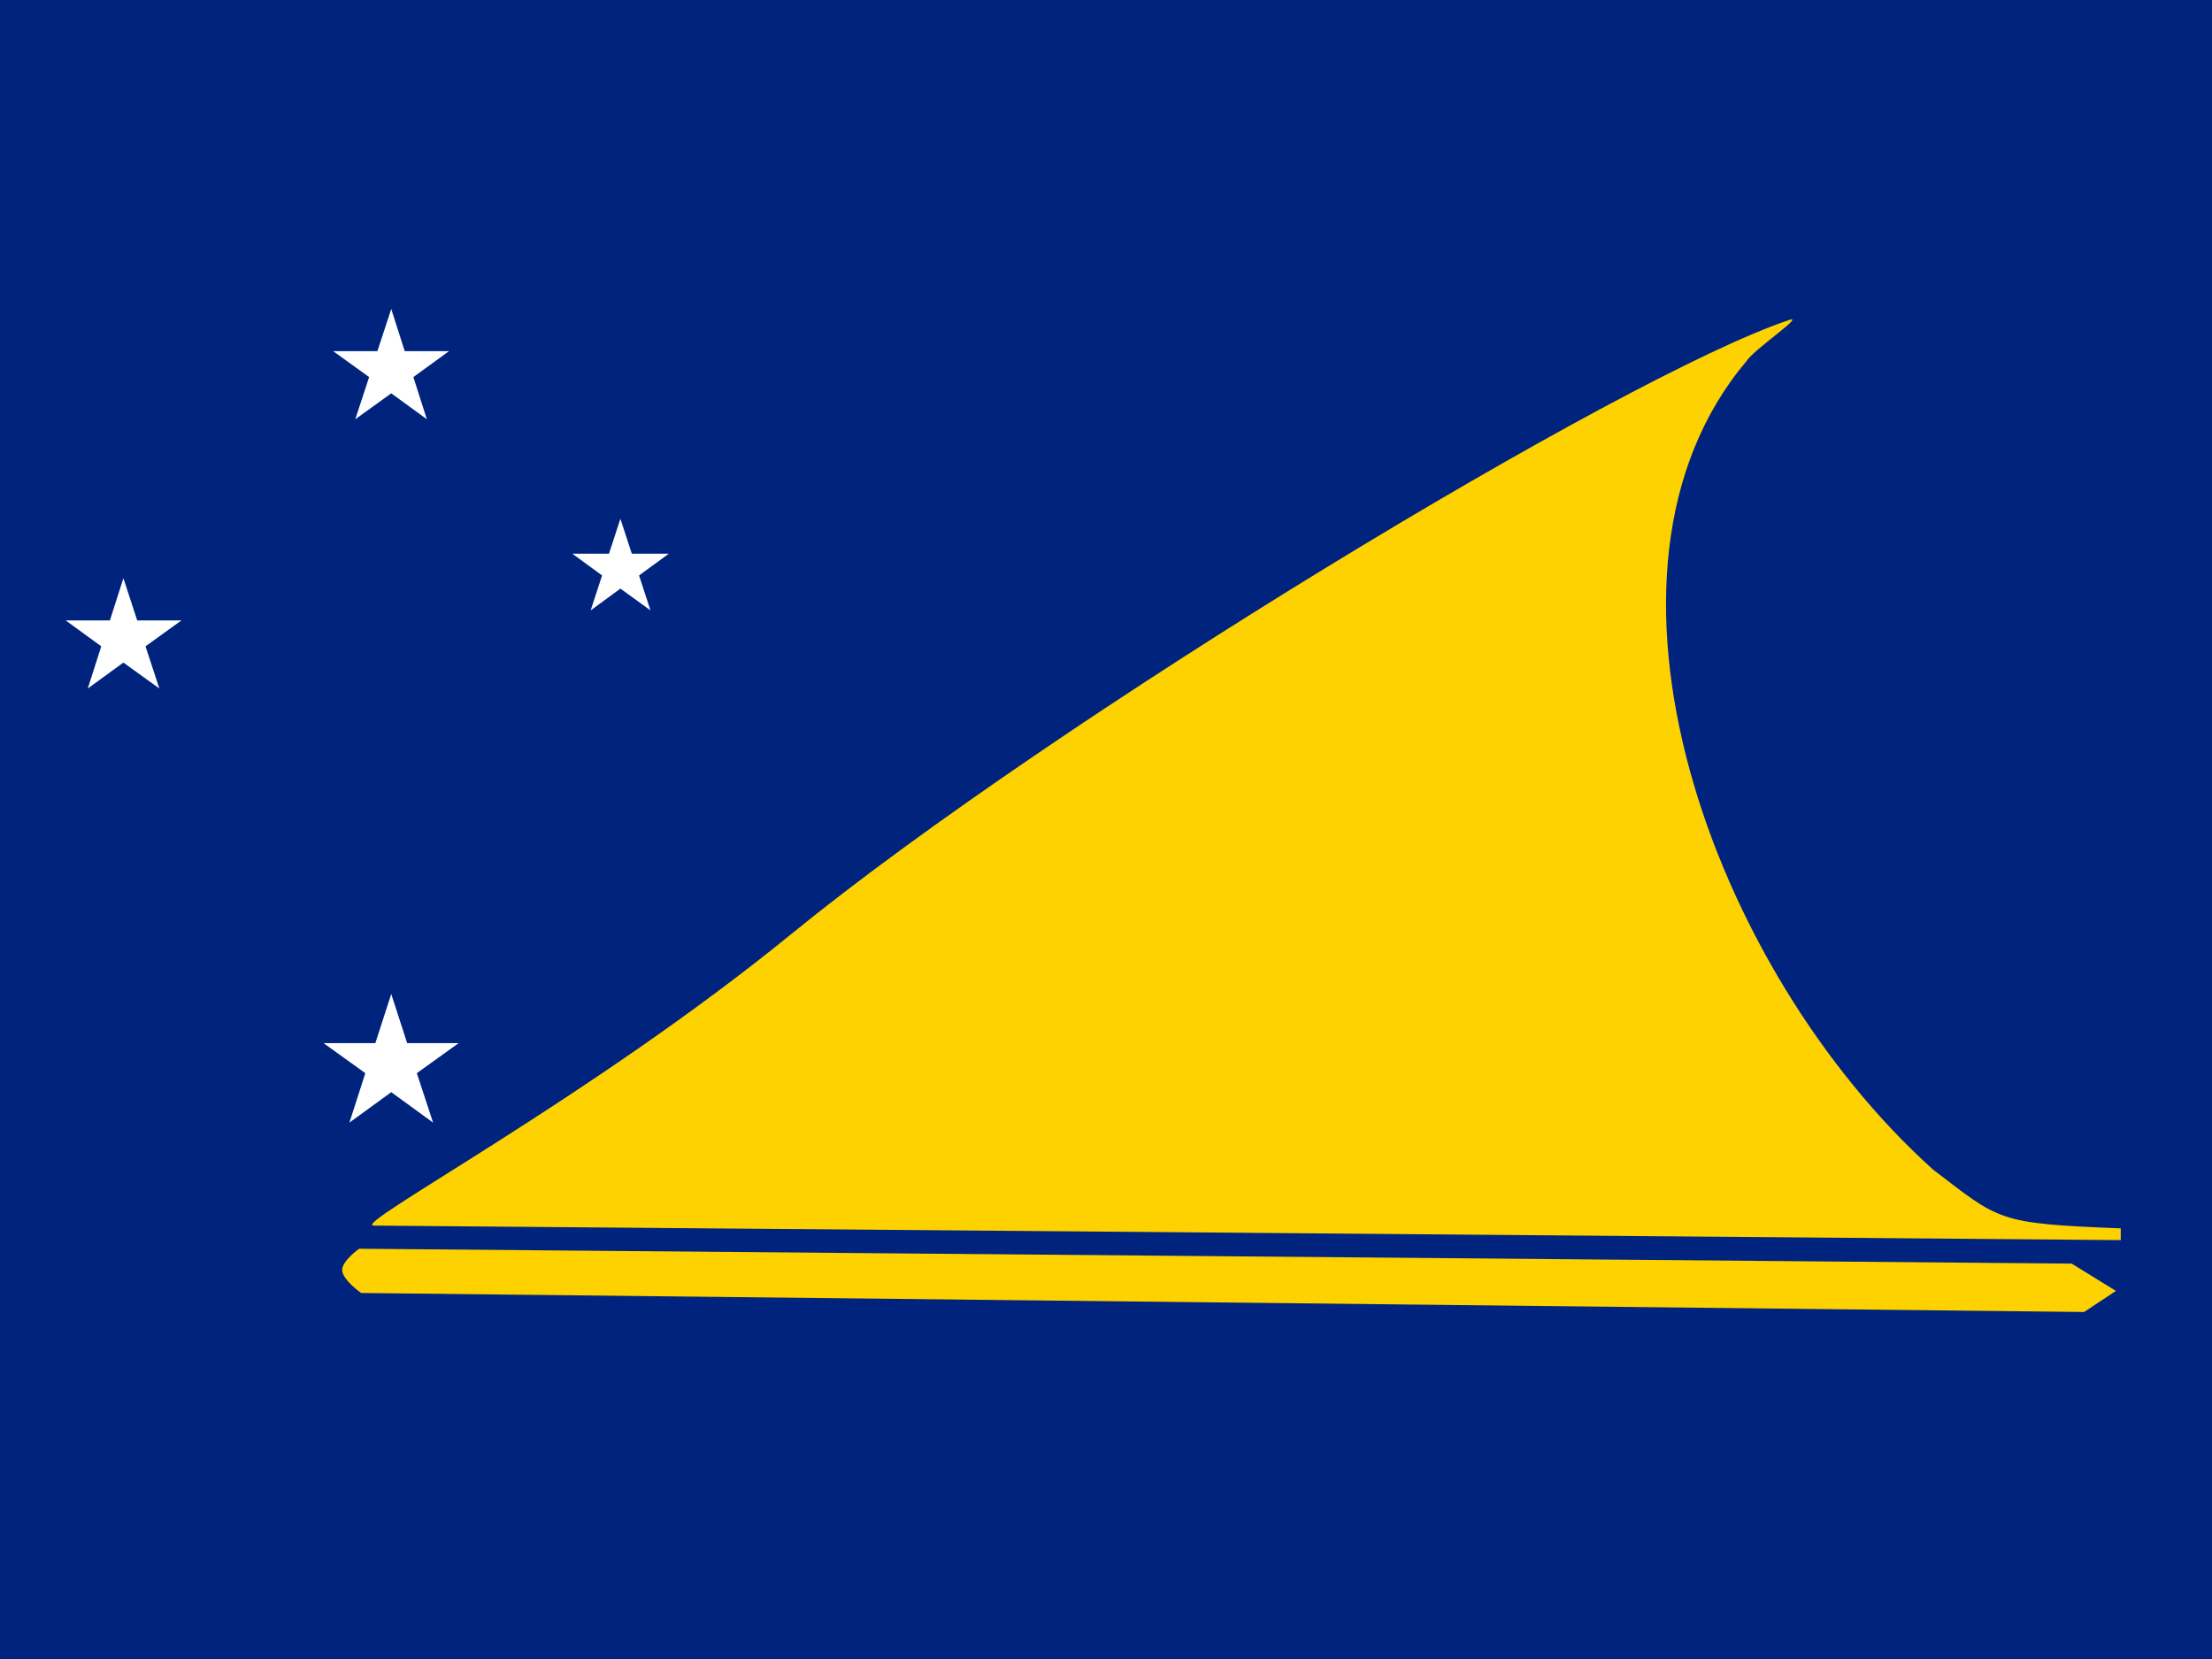
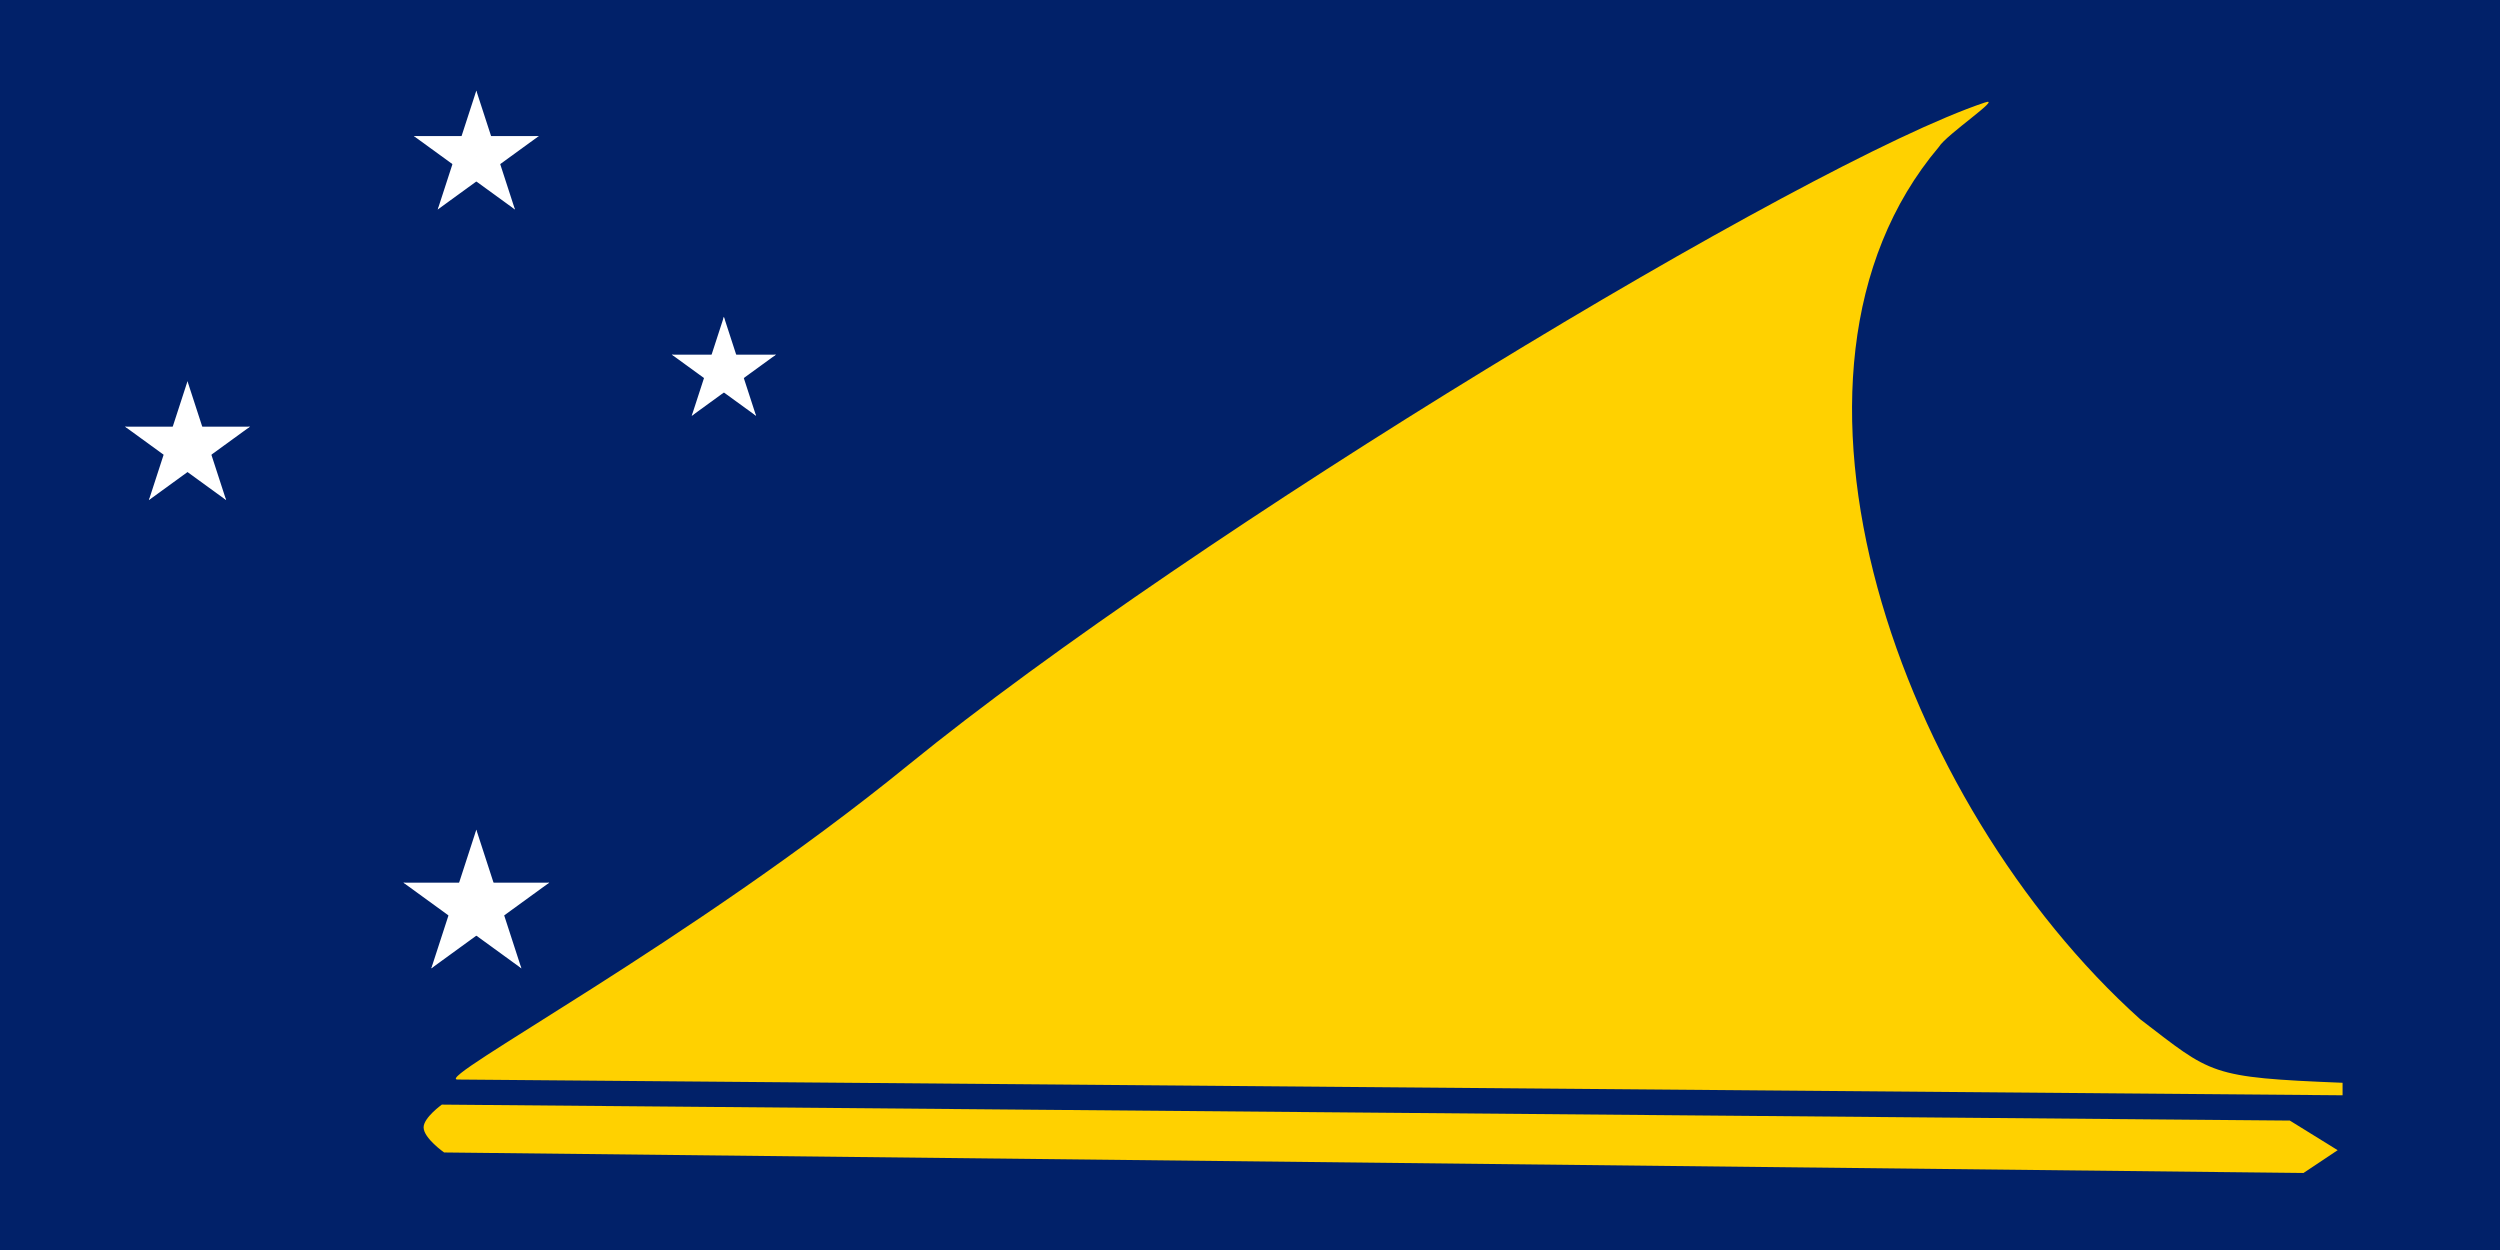
- <svg xmlns="http://www.w3.org/2000/svg" id="flag-icons-tk" viewBox="0 0 640 480">
-   <path fill="#00247d" d="M0 0h640v480H0z" />
-   <path fill="#fed100" d="M108.1 354.6c-6.7-.1 62.8-37 120.9-84.4 76.2-62.1 240.3-161.4 288.6-177.6 5-1.7-10.3 8.6-12.3 11.9-51.5 61-10.4 176 54 233.9 19.4 14.8 18.4 15.6 54.3 17v3.4zm-4.2 6.7s-4.9 3.5-4.9 6.1c0 2.9 5.5 6.7 5.5 6.7l498.5 5.5 9.2-6.1-12.8-7.9z" />
-   <path fill="#fff" d="m106.8 109.1-4 12.2 10.4-7.5 10.3 7.5-3.9-12.2 10.3-7.5h-12.8l-3.9-12.2-4 12.2H96.4zm78.1 57.4 8.6-6.3h-10.7l-3.3-10.1-3.3 10.1h-10.6l8.6 6.3-3.3 10.1 8.6-6.3 8.7 6.3zm-145.2 13-4-12.2-3.9 12.2H19l10.3 7.5-3.9 12.2 10.3-7.5 10.4 7.5-4-12.2 10.4-7.5zm78.1 122.3-4.6-14.2-4.6 14.2h-15l12.1 8.7-4.6 14.3 12.1-8.8 12.1 8.8-4.7-14.3 12.1-8.7z" />
+ <svg xmlns="http://www.w3.org/2000/svg" xmlns:xlink="http://www.w3.org/1999/xlink" viewBox="0 0 1800 900">
+   <defs>
+     <g id="b">
+       <g id="a">
+         <path d="M1 0H0v.5z" transform="translate(0 -.325)" />
+         <path d="M1 0H0v-.5z" transform="rotate(-36 .5 -.162)" />
+       </g>
+       <use xlink:href="#a" transform="rotate(72)" />
+       <use xlink:href="#a" transform="rotate(144)" />
+       <use xlink:href="#a" transform="rotate(216)" />
+       <use xlink:href="#a" transform="rotate(288)" />
+     </g>
+   </defs>
+   <path fill="#012169" d="M0 0h1800v900H0z" />
+   <path d="M329.376 777.265c-17.934-.15 168.624-99.431 324.77-226.6C858.788 384 1299.54 117.157 1429.115 73.796c13.543-4.532-27.776 23.073-33.14 32.016-138.341 163.74-27.925 472.724 144.973 628.048 51.99 39.763 49.327 41.85 145.707 45.746v9l-1357.28-11.34zm-11.251 18.06S304.962 804.727 305 811.73c.043 7.772 14.766 18.047 14.766 18.047l1338.745 14.765 24.609-16.406-34.453-21.328-1330.542-11.484z" fill="#ffd100" />
+   <g fill="#fff">
+     <use xlink:href="#b" transform="matrix(45 0 0 45 342.957 112.581)" />
+     <use xlink:href="#b" transform="matrix(37.5 0 0 37.5 521.205 267.53)" />
+     <use xlink:href="#b" transform="matrix(45 0 0 45 135 321.808)" />
+     <use xlink:href="#b" transform="matrix(52.5 0 0 52.5 342.957 652.581)" />
+   </g>
</svg>
